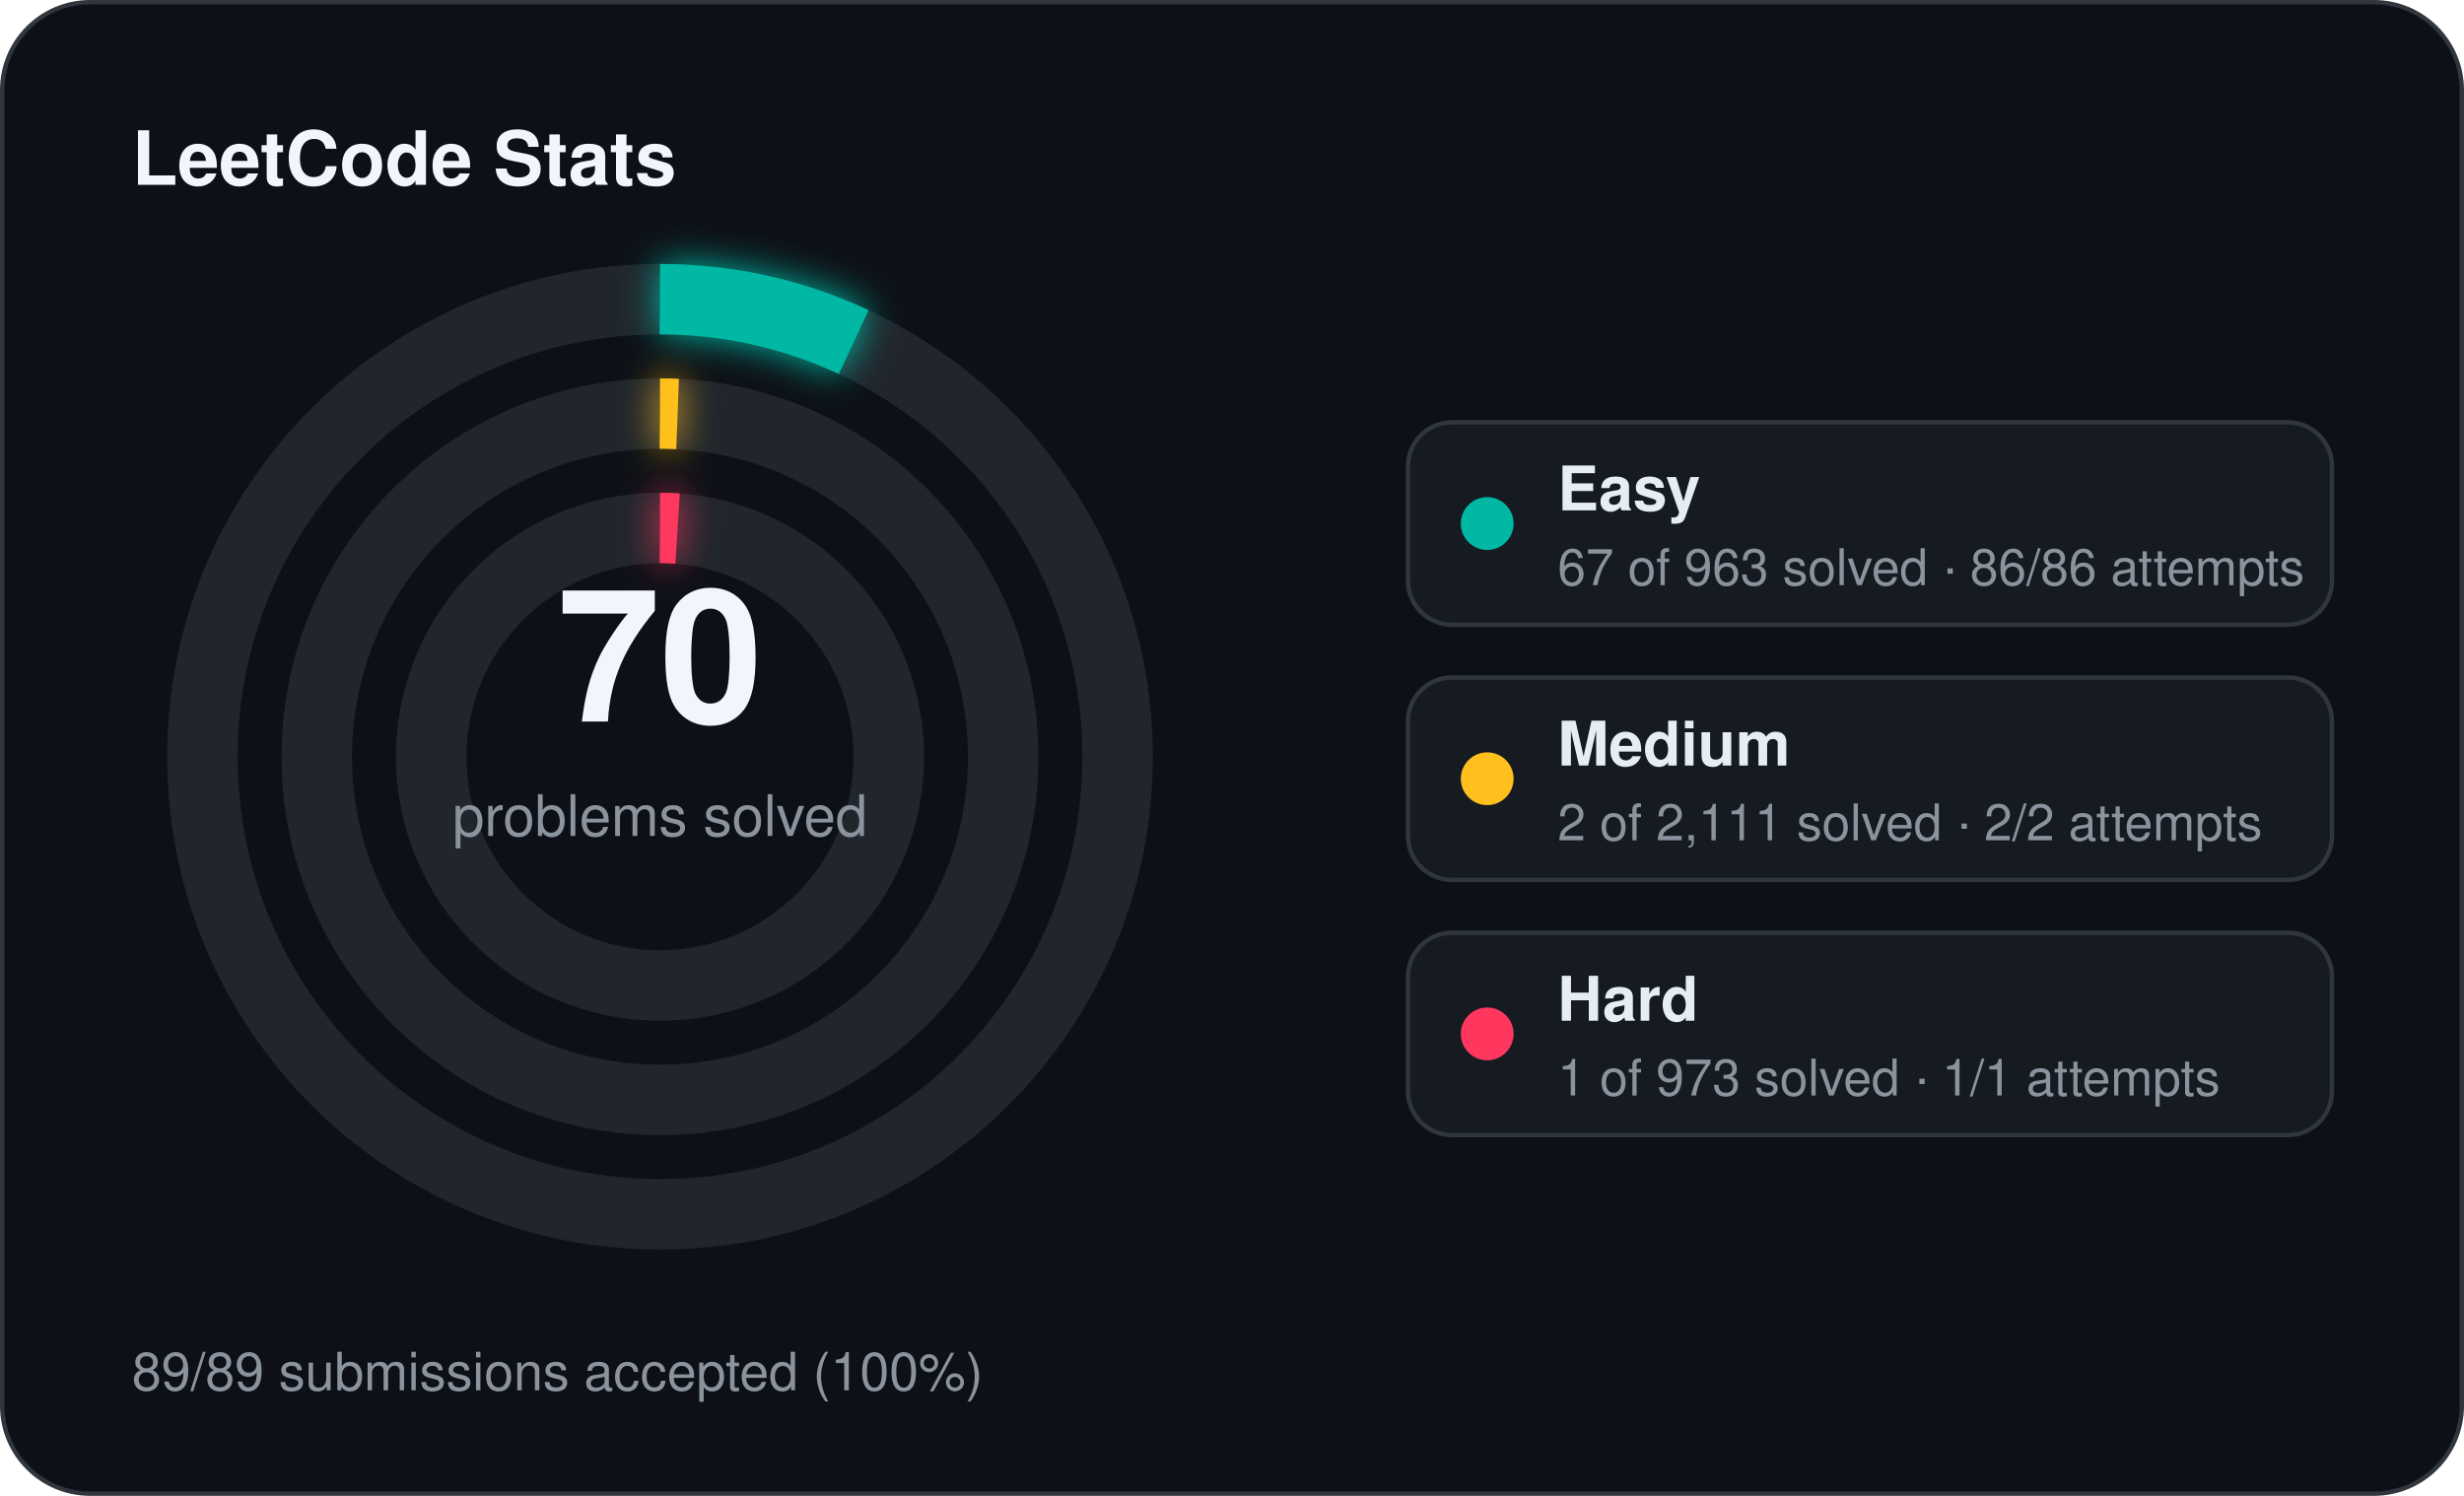
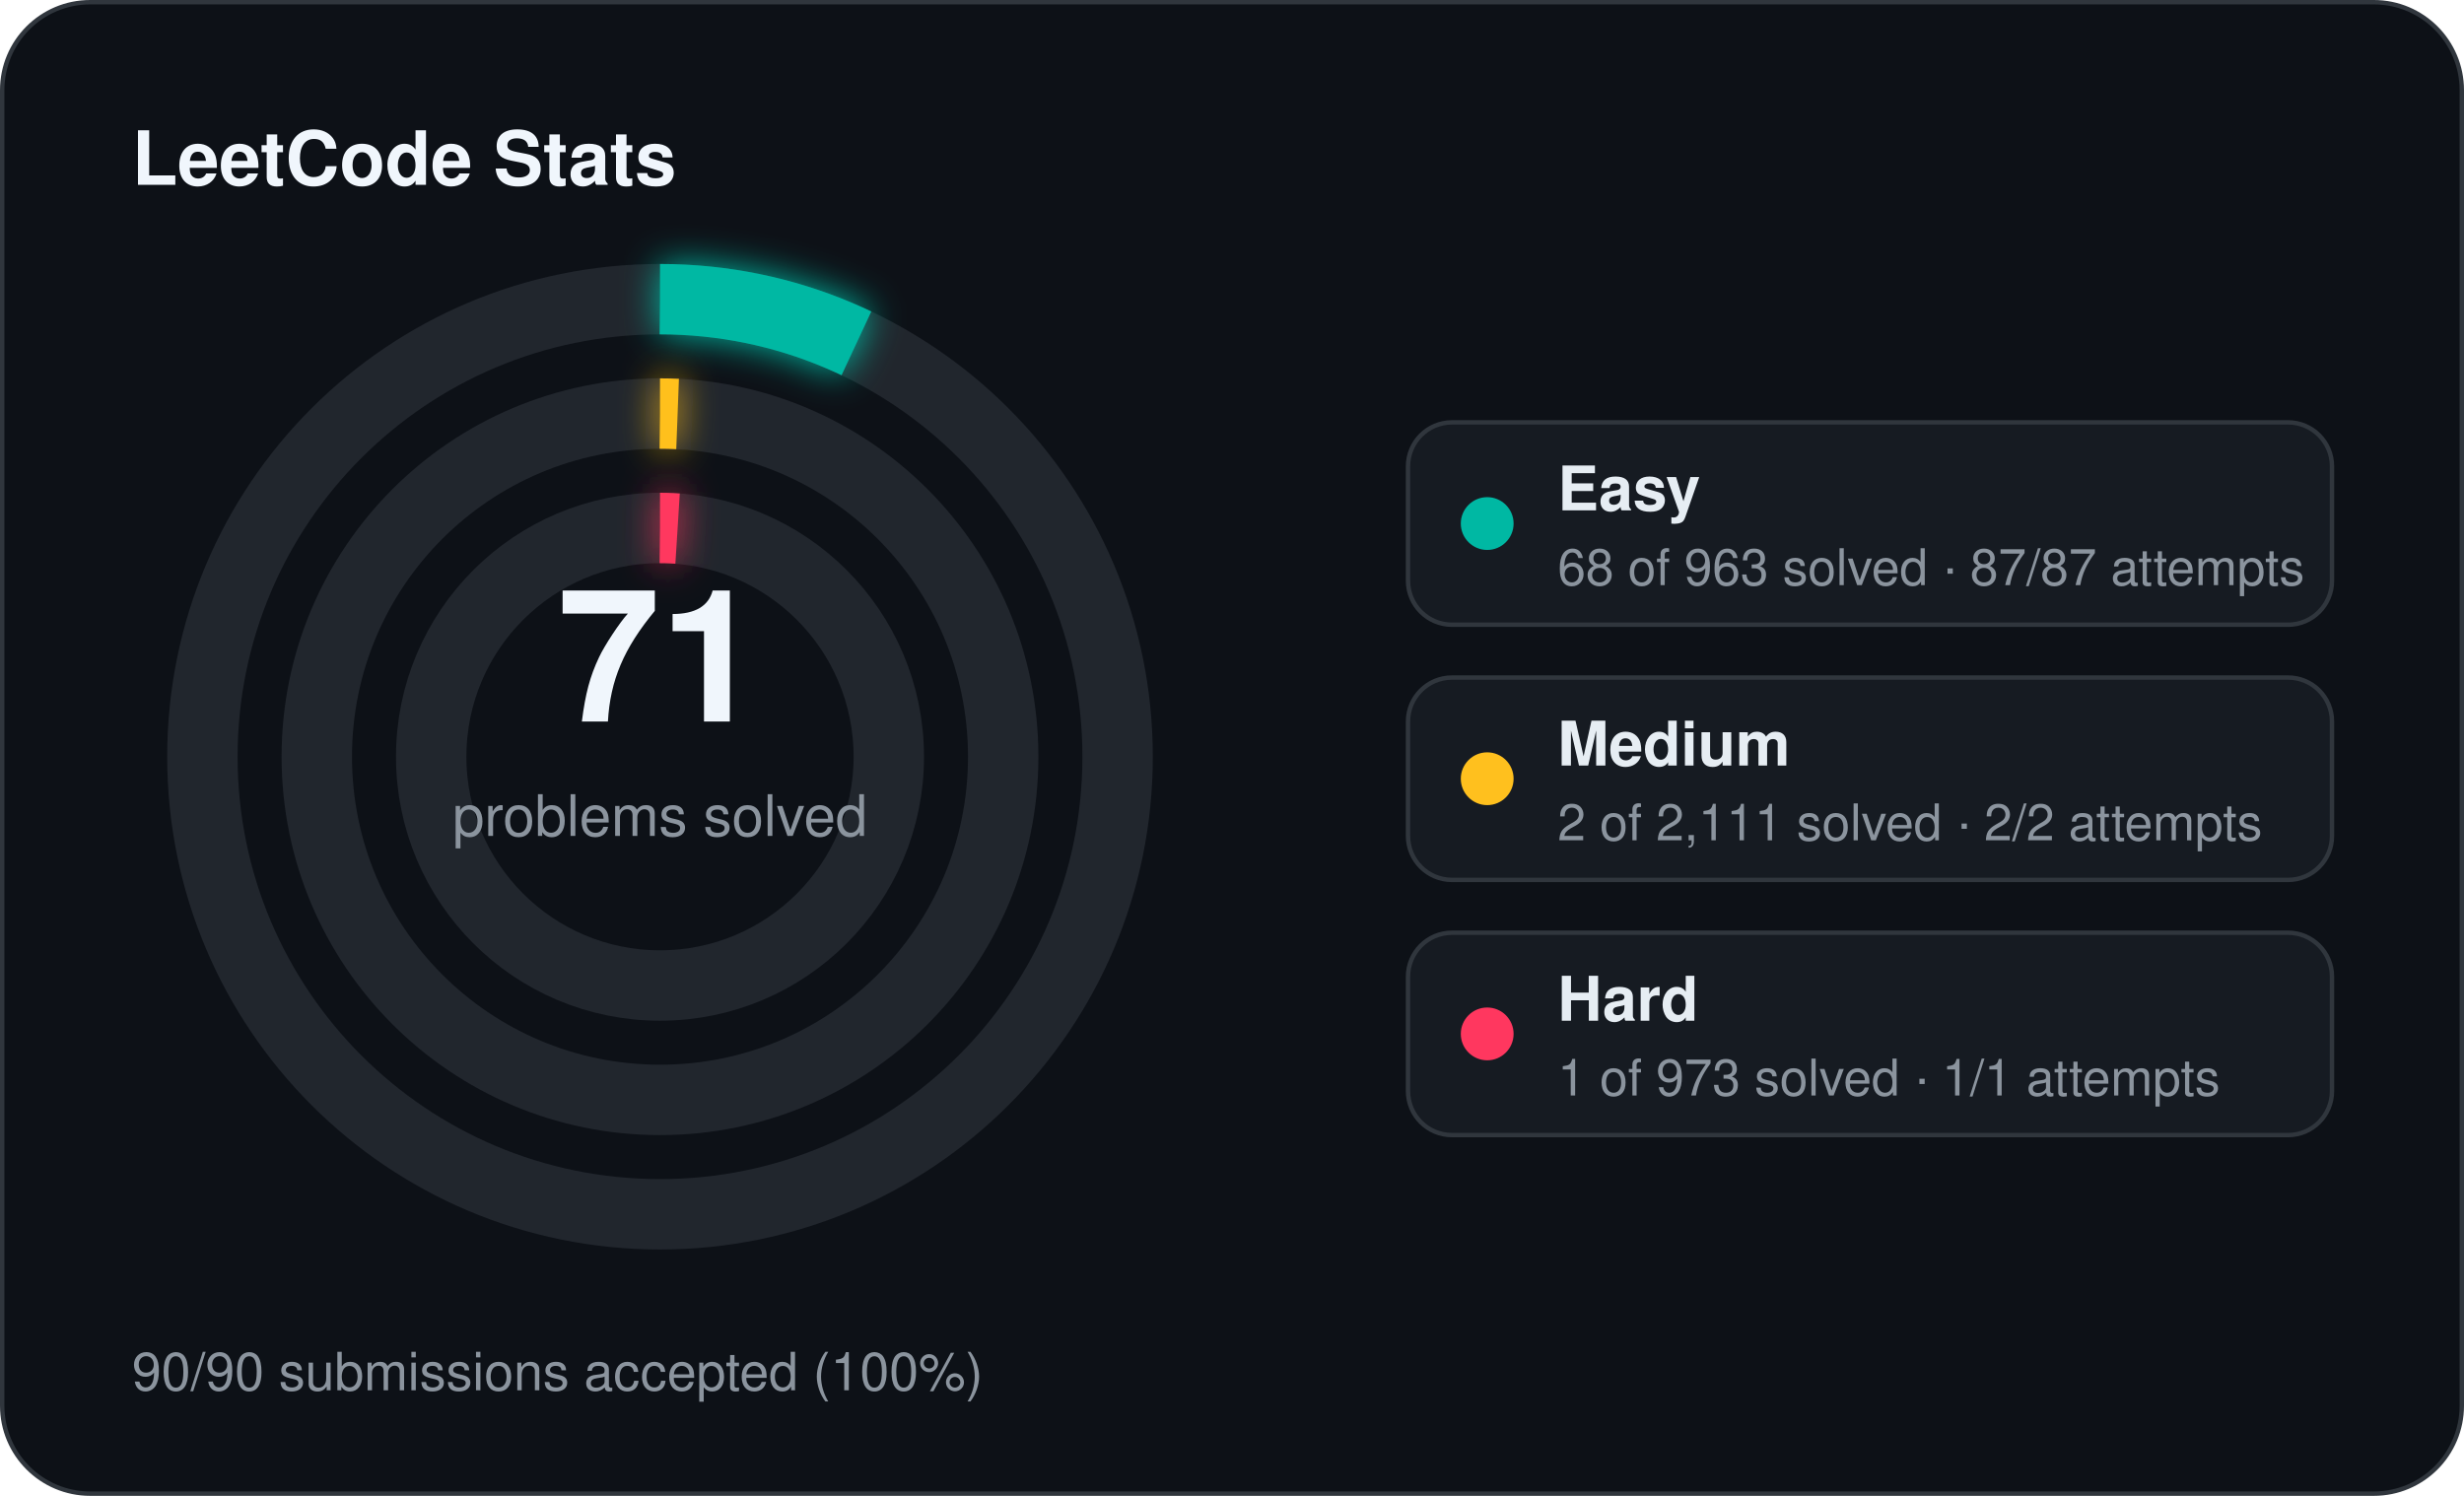
<svg xmlns="http://www.w3.org/2000/svg" width="560" height="340" viewBox="0 0 560 340">
  <defs>
    <filter id="stats-glow" x="-60%" y="-60%" width="220%" height="220%">
      <feGaussianBlur stdDeviation="4" result="blur" />
      <feMerge>
        <feMergeNode in="blur" />
        <feMergeNode in="SourceGraphic" />
      </feMerge>
    </filter>
  </defs>
  <rect x="0.5" y="0.5" width="559" height="339" rx="20" fill="#0d1117" stroke="#30363d" stroke-width="1" />
  <text x="30" y="42" fill="#f0f6fc" font-family="Segoe UI, Helvetica, Arial, sans-serif" font-size="17" font-weight="700">LeetCode Stats</text>
  <circle cx="150" cy="172" r="104" fill="none" stroke="#21262d" stroke-width="16" />
-   <circle cx="150" cy="172" r="104" fill="none" stroke="#00b8a3" stroke-width="16" stroke-linecap="butt" stroke-dasharray="45.46 653.45" transform="rotate(-90 150 172)" filter="url(#stats-glow)" />
+   <circle cx="150" cy="172" r="104" fill="none" stroke="#00b8a3" stroke-width="16" stroke-linecap="butt" stroke-dasharray="46.14 653.45" transform="rotate(-90 150 172)" filter="url(#stats-glow)" />
  <circle cx="150" cy="172" r="78" fill="none" stroke="#21262d" stroke-width="16" />
  <circle cx="150" cy="172" r="78" fill="none" stroke="#ffc01e" stroke-width="16" stroke-linecap="butt" stroke-dasharray="4.00 490.09" transform="rotate(-90 150 172)" filter="url(#stats-glow)" />
  <circle cx="150" cy="172" r="52" fill="none" stroke="#21262d" stroke-width="16" />
  <circle cx="150" cy="172" r="52" fill="none" stroke="#ff375f" stroke-width="16" stroke-linecap="butt" stroke-dasharray="4.00 326.73" transform="rotate(-90 150 172)" filter="url(#stats-glow)" />
-   <text x="150" y="164" text-anchor="middle" fill="#f0f6fc" font-family="Segoe UI, Helvetica, Arial, sans-serif" font-size="42" font-weight="700">70</text>
+   <text x="150" y="164" text-anchor="middle" fill="#f0f6fc" font-family="Segoe UI, Helvetica, Arial, sans-serif" font-size="42" font-weight="700">71</text>
  <text x="150" y="190" text-anchor="middle" fill="#8b949e" font-family="Segoe UI, Helvetica, Arial, sans-serif" font-size="13">problems solved</text>
  <rect x="320" y="96" width="210" height="46" rx="10" fill="#161b22" stroke="#30363d" stroke-width="1" />
  <circle cx="338" cy="119" r="6" fill="#00b8a3" />
  <text x="354" y="116" fill="#e6edf3" font-family="Segoe UI, Helvetica, Arial, sans-serif" font-size="14" font-weight="600">Easy</text>
-   <text x="354" y="133" fill="#8b949e" font-family="Segoe UI, Helvetica, Arial, sans-serif" font-size="11.5">67 of 963 solved · 86/86 attempts</text>
+   <text x="354" y="133" fill="#8b949e" font-family="Segoe UI, Helvetica, Arial, sans-serif" font-size="11.5">68 of 963 solved · 87/87 attempts</text>
  <rect x="320" y="154" width="210" height="46" rx="10" fill="#161b22" stroke="#30363d" stroke-width="1" />
  <circle cx="338" cy="177" r="6" fill="#ffc01e" />
  <text x="354" y="174" fill="#e6edf3" font-family="Segoe UI, Helvetica, Arial, sans-serif" font-size="14" font-weight="600">Medium</text>
  <text x="354" y="191" fill="#8b949e" font-family="Segoe UI, Helvetica, Arial, sans-serif" font-size="11.5">2 of 2,111 solved · 2/2 attempts</text>
  <rect x="320" y="212" width="210" height="46" rx="10" fill="#161b22" stroke="#30363d" stroke-width="1" />
  <circle cx="338" cy="235" r="6" fill="#ff375f" />
  <text x="354" y="232" fill="#e6edf3" font-family="Segoe UI, Helvetica, Arial, sans-serif" font-size="14" font-weight="600">Hard</text>
  <text x="354" y="249" fill="#8b949e" font-family="Segoe UI, Helvetica, Arial, sans-serif" font-size="11.5">1 of 973 solved · 1/1 attempts</text>
-   <text x="30" y="316" fill="#8b949e" font-family="Segoe UI, Helvetica, Arial, sans-serif" font-size="12">89/89 submissions accepted (100%)</text>
+   <text x="30" y="316" fill="#8b949e" font-family="Segoe UI, Helvetica, Arial, sans-serif" font-size="12">90/90 submissions accepted (100%)</text>
</svg>
